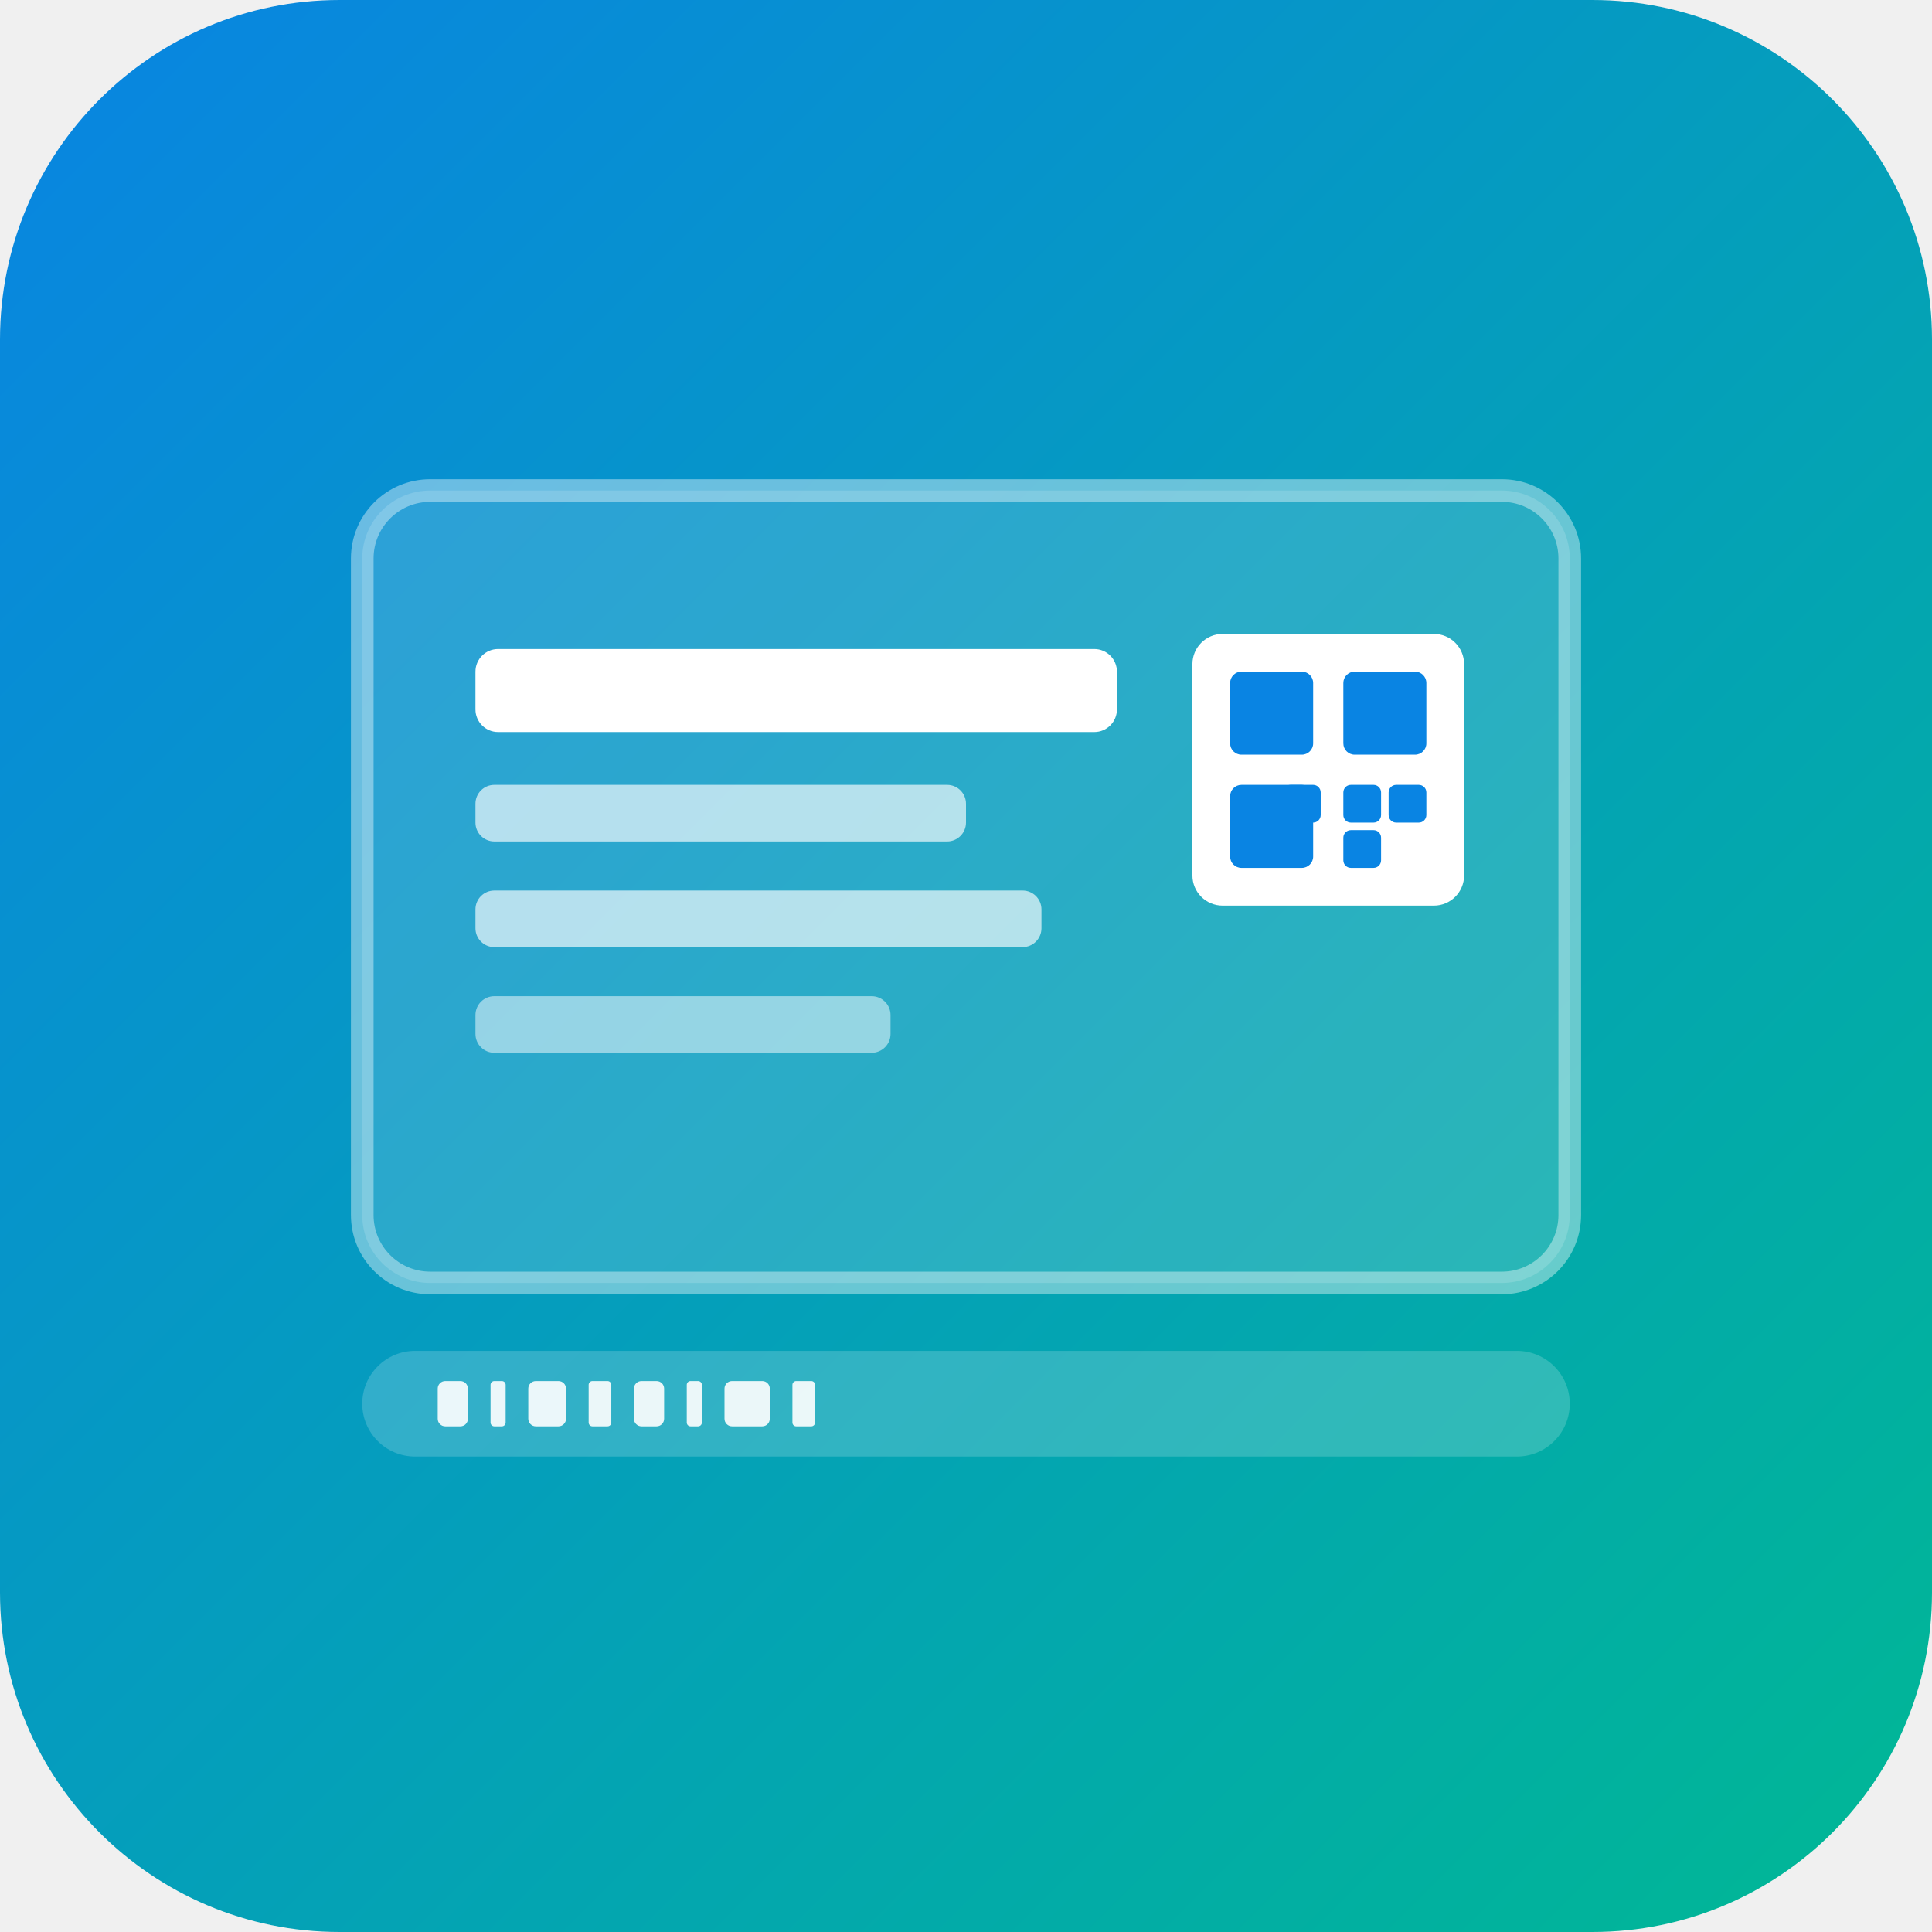
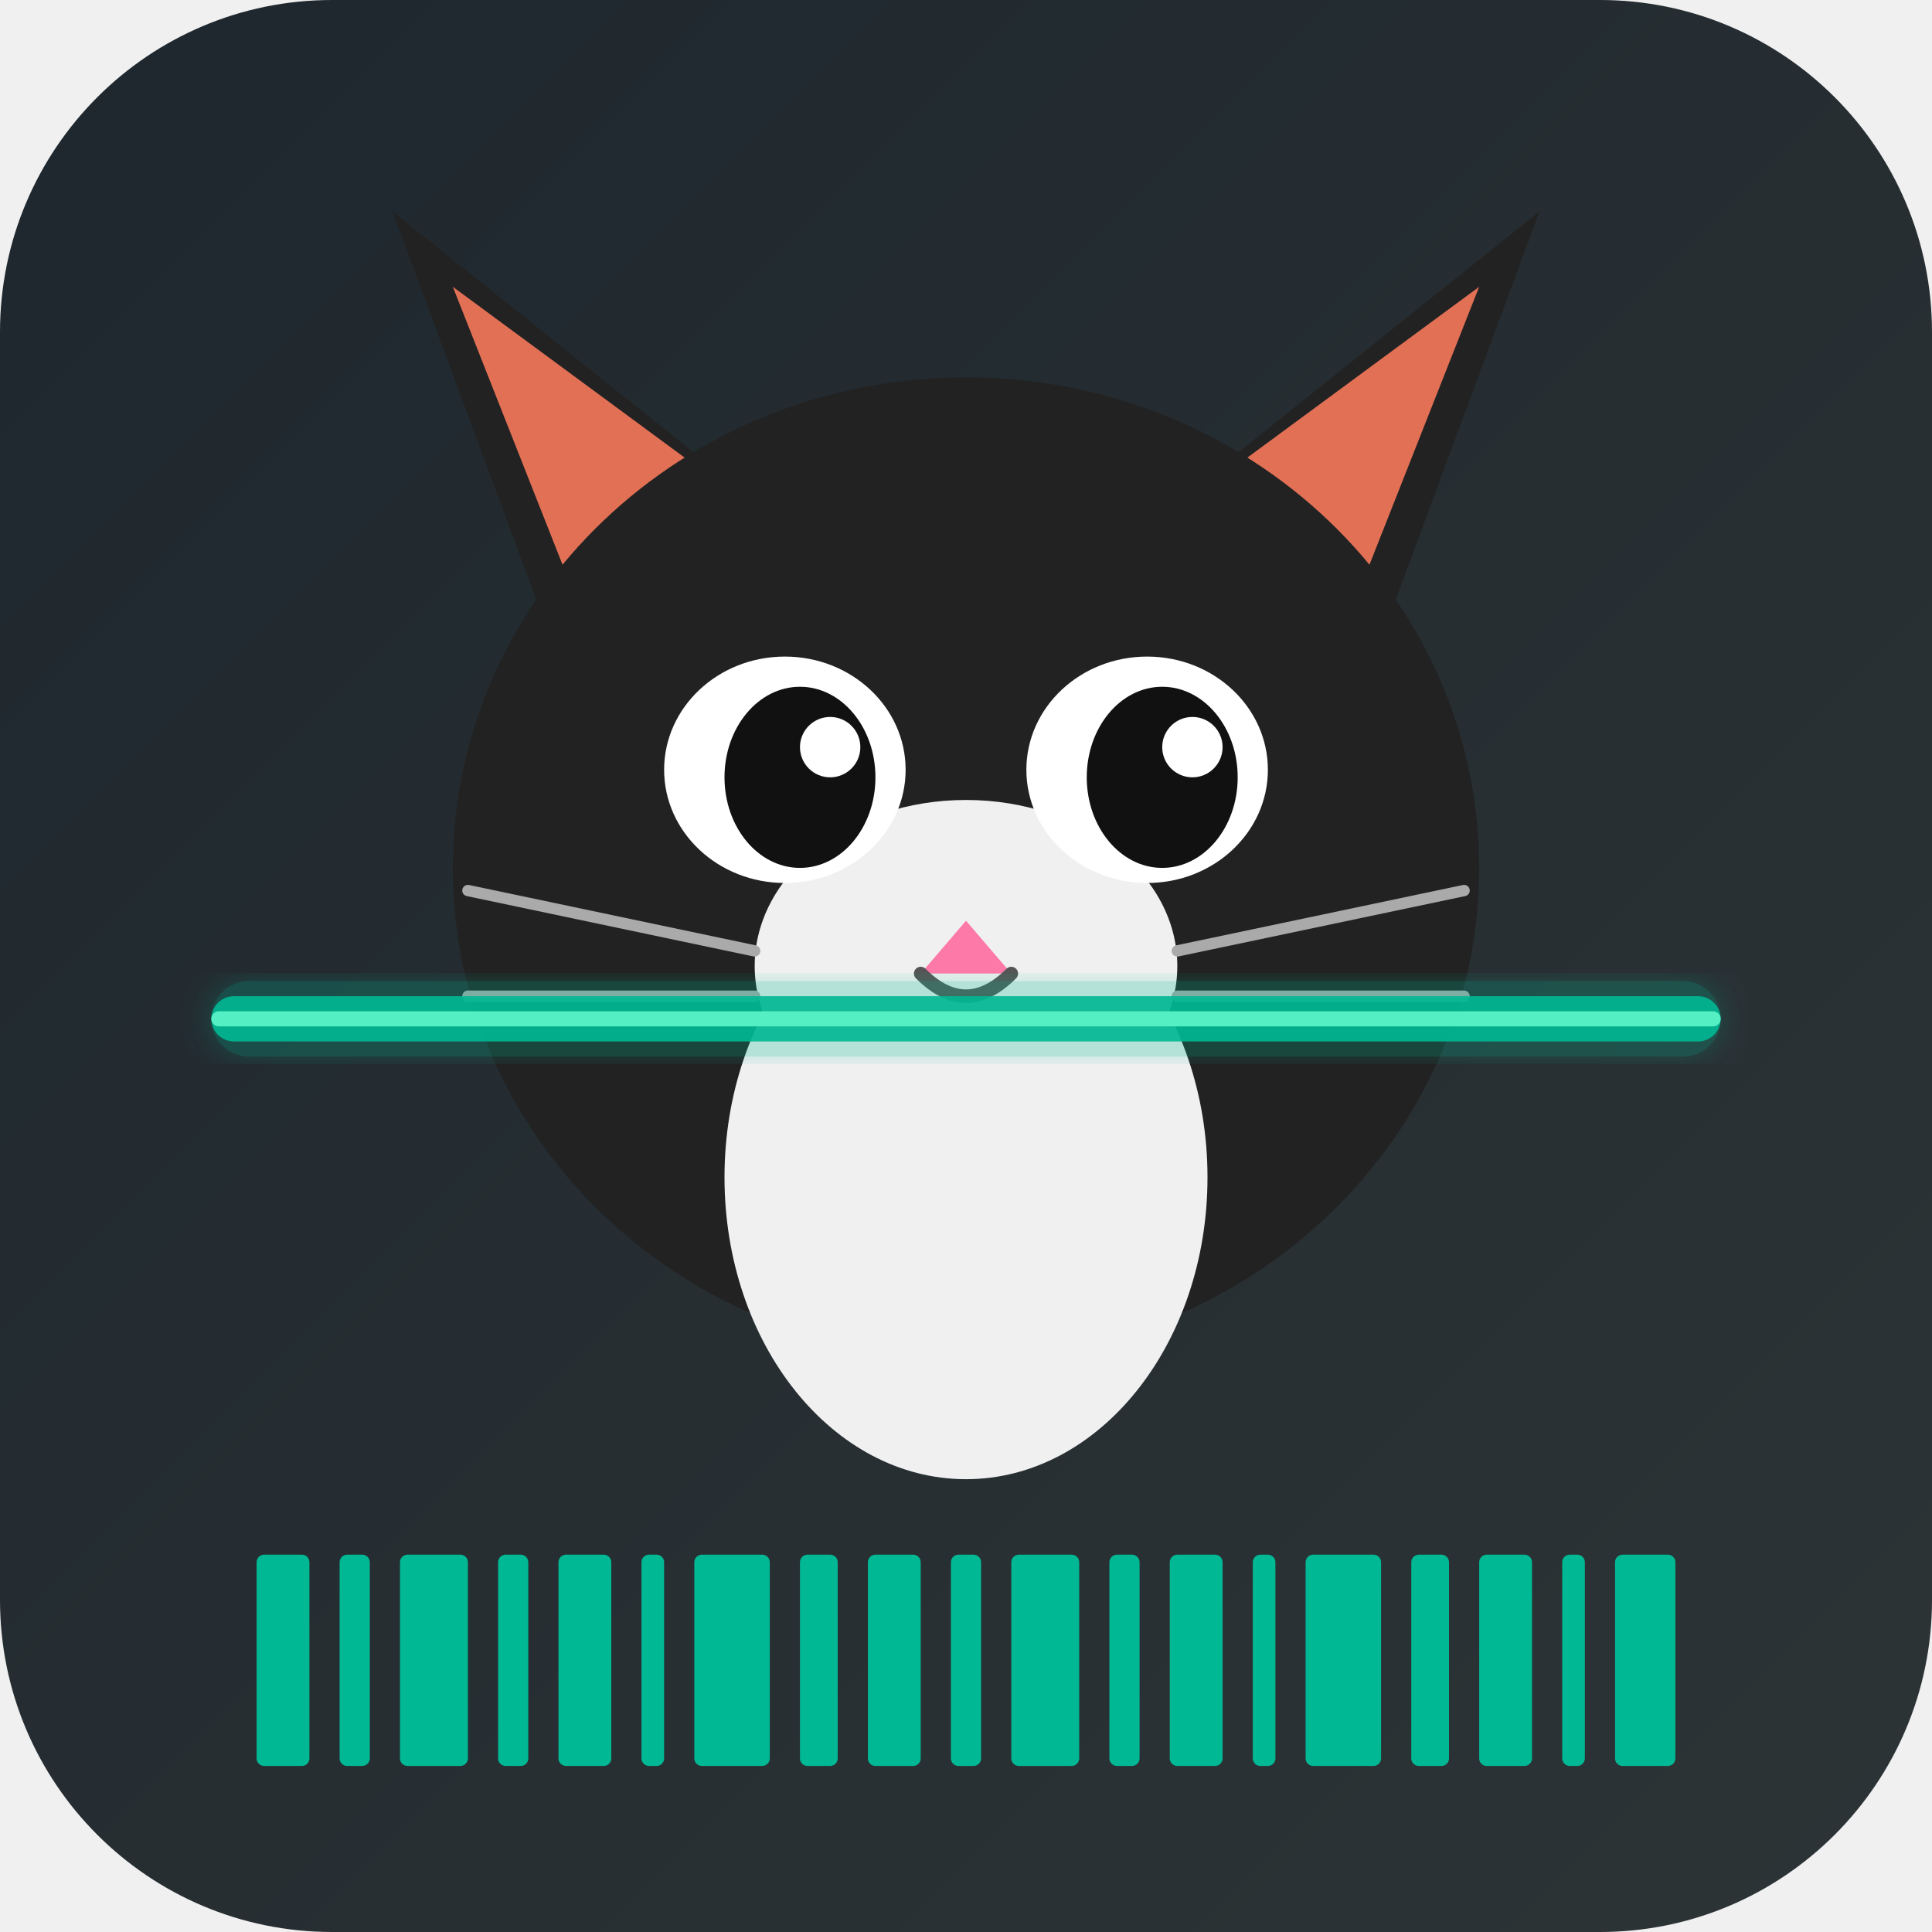
- <svg xmlns="http://www.w3.org/2000/svg" viewBox="0 0 512 512">
+ <svg xmlns="http://www.w3.org/2000/svg" viewBox="0 0 256 256">
  <defs>
    <linearGradient id="bg" x1="0%" y1="0%" x2="100%" y2="100%">
-       <stop offset="0%" style="stop-color:#0984e3" />
-       <stop offset="100%" style="stop-color:#00b894" />
+       <stop offset="0%" style="stop-color:#1e272e" />
+       <stop offset="100%" style="stop-color:#2d3436" />
    </linearGradient>
+     <filter id="glow">
+       <feGaussianBlur stdDeviation="2" result="blur" />
+       <feComposite in="SourceGraphic" in2="blur" operator="over" />
+     </filter>
  </defs>
-   <rect width="512" height="512" rx="90" fill="url(#bg)" />
-   <rect x="96" y="130" width="320" height="210" rx="18" fill="white" opacity="0.15" />
-   <rect x="96" y="130" width="320" height="210" rx="18" fill="none" stroke="white" stroke-width="6" opacity="0.4" />
-   <rect x="126" y="172" width="170" height="22" rx="6" fill="white" />
-   <rect x="126" y="208" width="130" height="15" rx="5" fill="white" opacity="0.65" />
-   <rect x="126" y="236" width="150" height="15" rx="5" fill="white" opacity="0.65" />
-   <rect x="126" y="264" width="110" height="15" rx="5" fill="white" opacity="0.5" />
-   <rect x="316" y="168" width="72" height="72" rx="8" fill="white" />
-   <rect x="326" y="178" width="22" height="22" rx="3" fill="#0984e3" />
-   <rect x="356" y="178" width="22" height="22" rx="3" fill="#0984e3" />
-   <rect x="326" y="208" width="22" height="22" rx="3" fill="#0984e3" />
-   <rect x="356" y="208" width="10" height="10" rx="2" fill="#0984e3" />
-   <rect x="368" y="208" width="10" height="10" rx="2" fill="#0984e3" />
-   <rect x="356" y="220" width="10" height="10" rx="2" fill="#0984e3" />
-   <rect x="340" y="208" width="10" height="10" rx="2" fill="#0984e3" />
-   <rect x="96" y="358" width="320" height="28" rx="14" fill="white" opacity="0.18" />
-   <rect x="116" y="366" width="8" height="12" rx="2" fill="white" opacity="0.9" />
-   <rect x="130" y="366" width="4" height="12" rx="1" fill="white" opacity="0.9" />
-   <rect x="140" y="366" width="10" height="12" rx="2" fill="white" opacity="0.9" />
-   <rect x="156" y="366" width="6" height="12" rx="1" fill="white" opacity="0.9" />
-   <rect x="168" y="366" width="8" height="12" rx="2" fill="white" opacity="0.9" />
-   <rect x="182" y="366" width="4" height="12" rx="1" fill="white" opacity="0.9" />
-   <rect x="192" y="366" width="12" height="12" rx="2" fill="white" opacity="0.9" />
-   <rect x="210" y="366" width="6" height="12" rx="1" fill="white" opacity="0.9" />
+   <rect width="256" height="256" rx="44" fill="url(#bg)" />
+   <polygon points="72,82 52,28 102,68" fill="#222" />
+   <polygon points="184,82 204,28 154,68" fill="#222" />
+   <polygon points="75,76 60,38 98,66" fill="#e17055" />
+   <polygon points="181,76 196,38 158,66" fill="#e17055" />
+   <ellipse cx="128" cy="115" rx="68" ry="65" fill="#222" />
+   <ellipse cx="128" cy="156" rx="32" ry="40" fill="#f0f0f0" />
+   <ellipse cx="128" cy="128" rx="28" ry="22" fill="#f0f0f0" />
+   <ellipse cx="104" cy="102" rx="16" ry="15" fill="white" />
+   <ellipse cx="152" cy="102" rx="16" ry="15" fill="white" />
+   <ellipse cx="106" cy="103" rx="10" ry="12" fill="#111" />
+   <ellipse cx="154" cy="103" rx="10" ry="12" fill="#111" />
+   <circle cx="110" cy="99" r="4" fill="white" />
+   <circle cx="158" cy="99" r="4" fill="white" />
+   <polygon points="128,122 122,129 134,129" fill="#fd79a8" />
+   <path d="M122 129 Q128 135 134 129" fill="none" stroke="#555" stroke-width="1.8" stroke-linecap="round" />
+   <line x1="100" y1="126" x2="62" y2="118" stroke="#aaa" stroke-width="1.5" stroke-linecap="round" />
+   <line x1="100" y1="132" x2="62" y2="132" stroke="#aaa" stroke-width="1.5" stroke-linecap="round" />
+   <line x1="156" y1="126" x2="194" y2="118" stroke="#aaa" stroke-width="1.5" stroke-linecap="round" />
+   <line x1="156" y1="132" x2="194" y2="132" stroke="#aaa" stroke-width="1.5" stroke-linecap="round" />
+   <rect x="28" y="130" width="200" height="10" rx="5" fill="#00b894" opacity="0.25" filter="url(#glow)" />
+   <rect x="28" y="132" width="200" height="6" rx="3" fill="#00b894" opacity="0.9" />
+   <rect x="28" y="134" width="200" height="2" rx="1" fill="#55efc4" />
+   <rect x="34" y="206" width="7" height="28" rx="1" fill="#00b894" />
+   <rect x="45" y="206" width="4" height="28" rx="1" fill="#00b894" />
+   <rect x="53" y="206" width="9" height="28" rx="1" fill="#00b894" />
+   <rect x="66" y="206" width="4" height="28" rx="1" fill="#00b894" />
+   <rect x="74" y="206" width="7" height="28" rx="1" fill="#00b894" />
+   <rect x="85" y="206" width="3" height="28" rx="1" fill="#00b894" />
+   <rect x="92" y="206" width="10" height="28" rx="1" fill="#00b894" />
+   <rect x="106" y="206" width="5" height="28" rx="1" fill="#00b894" />
+   <rect x="115" y="206" width="7" height="28" rx="1" fill="#00b894" />
+   <rect x="126" y="206" width="4" height="28" rx="1" fill="#00b894" />
+   <rect x="134" y="206" width="9" height="28" rx="1" fill="#00b894" />
+   <rect x="147" y="206" width="4" height="28" rx="1" fill="#00b894" />
+   <rect x="155" y="206" width="7" height="28" rx="1" fill="#00b894" />
+   <rect x="166" y="206" width="3" height="28" rx="1" fill="#00b894" />
+   <rect x="173" y="206" width="10" height="28" rx="1" fill="#00b894" />
+   <rect x="187" y="206" width="5" height="28" rx="1" fill="#00b894" />
+   <rect x="196" y="206" width="7" height="28" rx="1" fill="#00b894" />
+   <rect x="207" y="206" width="3" height="28" rx="1" fill="#00b894" />
+   <rect x="214" y="206" width="8" height="28" rx="1" fill="#00b894" />
</svg>
